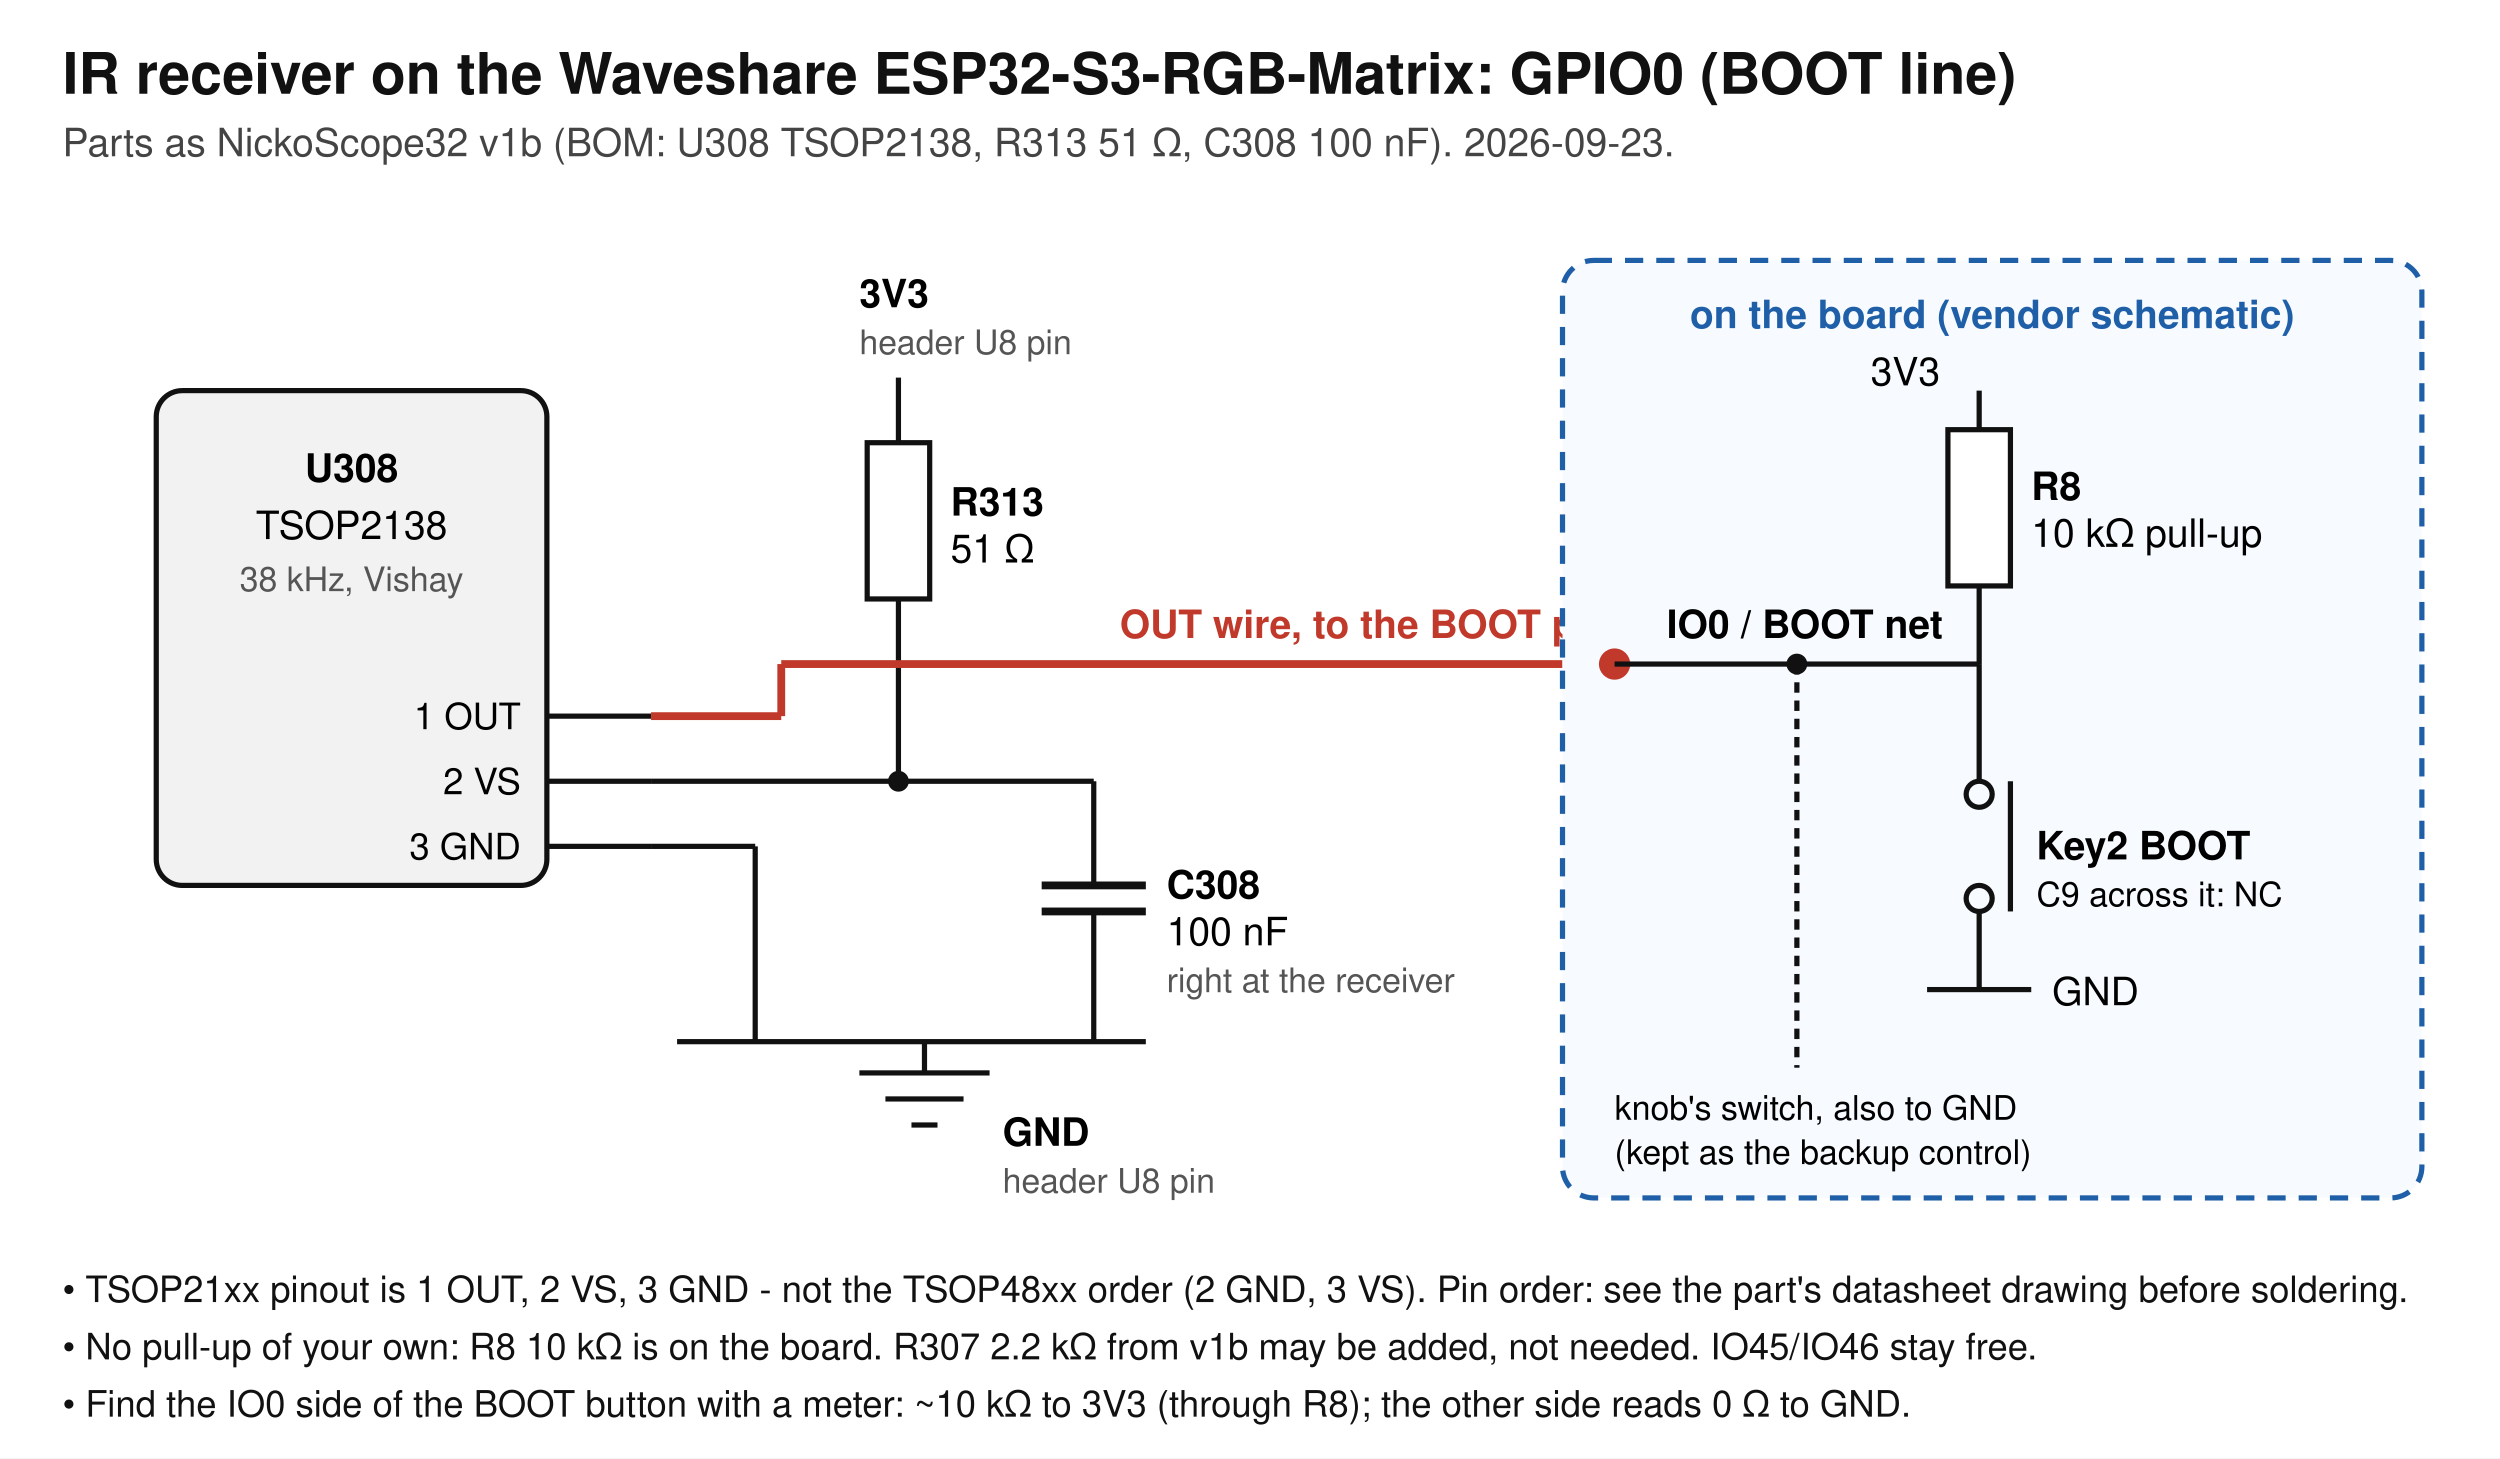
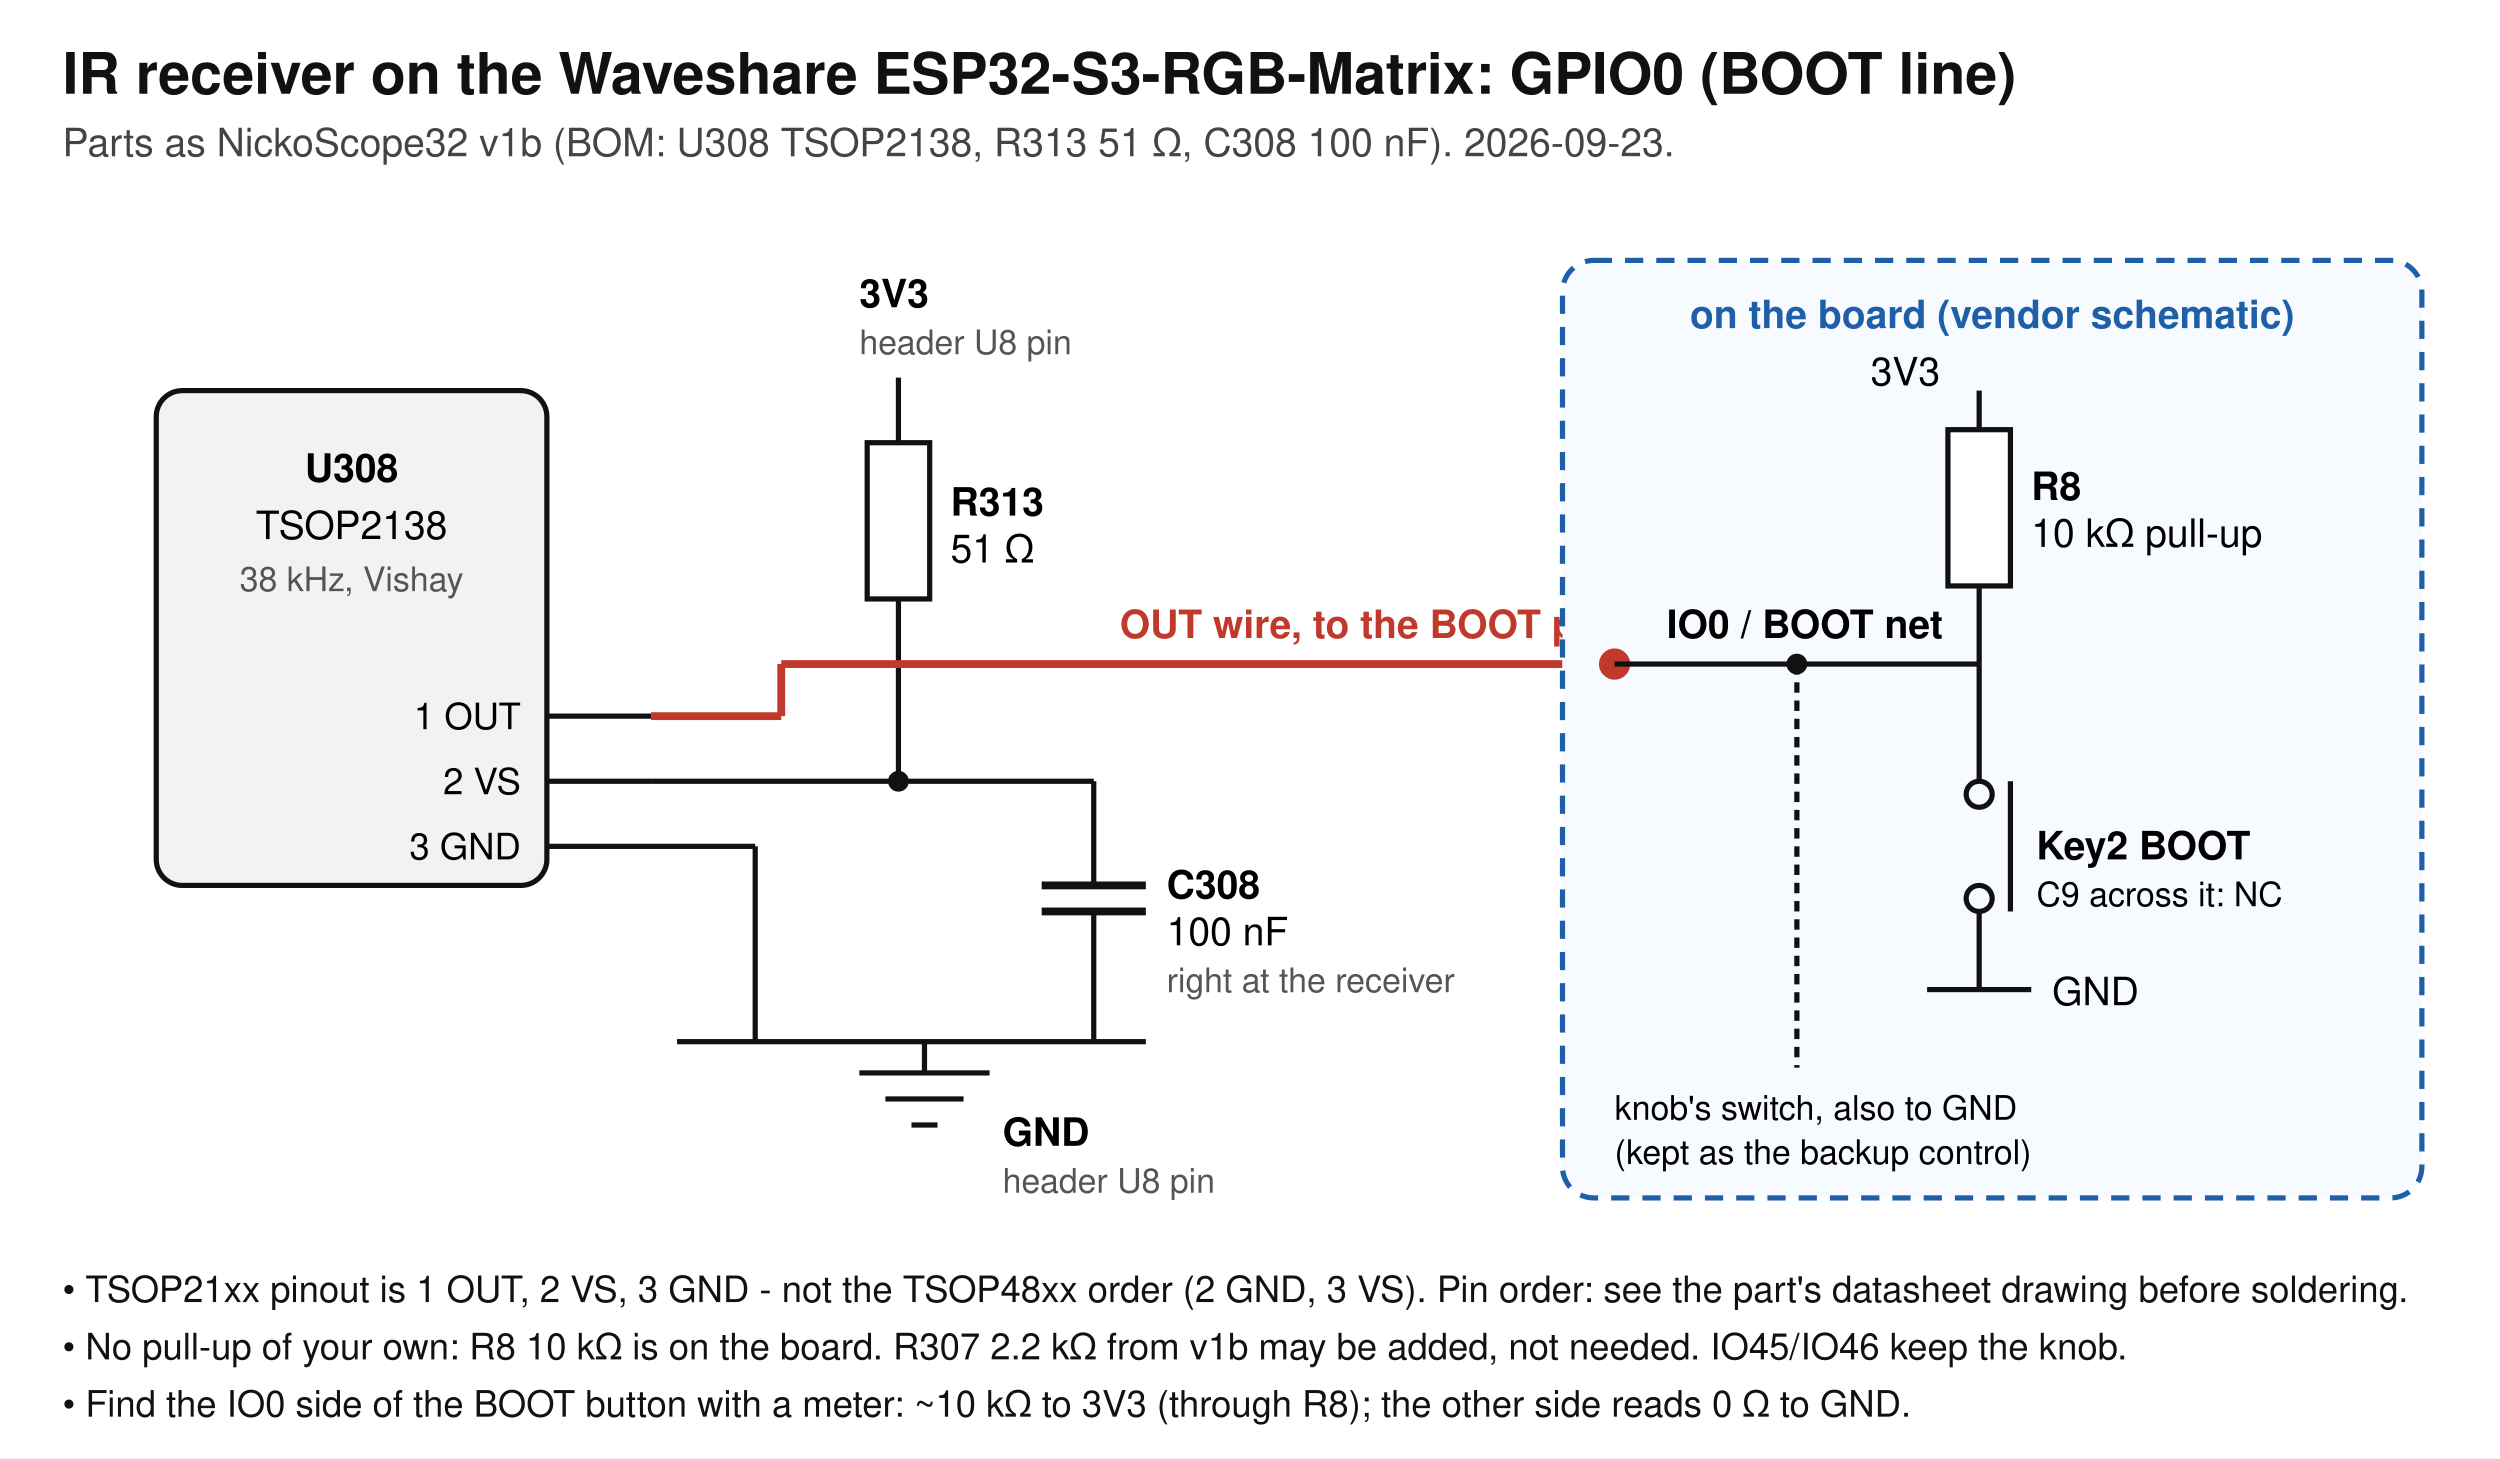
<svg xmlns="http://www.w3.org/2000/svg" viewBox="0 0 960 560" font-family="Helvetica, Arial, sans-serif" font-size="15">
  <rect width="960" height="560" fill="#ffffff" />
  <text x="24" y="36" font-size="22" font-weight="bold" fill="#111">IR receiver on the Waveshare ESP32-S3-RGB-Matrix: GPIO0 (BOOT line)</text>
  <text x="24" y="60" fill="#444">Parts as NickoScope32 v1b (BOM: U308 TSOP2138, R313 51 Ω, C308 100 nF). 2026-09-23.</text>
  <rect x="60" y="150" width="150" height="190" rx="10" fill="#f2f2f2" stroke="#111" stroke-width="2" />
  <text x="135" y="185" text-anchor="middle" font-weight="bold">U308</text>
  <text x="135" y="207" text-anchor="middle">TSOP2138</text>
  <text x="135" y="227" text-anchor="middle" fill="#555" font-size="13">38 kHz, Vishay</text>
  <line x1="210" y1="275" x2="250" y2="275" stroke="#111" stroke-width="2" />
  <line x1="210" y1="300" x2="250" y2="300" stroke="#111" stroke-width="2" />
  <line x1="210" y1="325" x2="250" y2="325" stroke="#111" stroke-width="2" />
  <text x="200" y="280" text-anchor="end" font-size="14">1 OUT</text>
  <text x="200" y="305" text-anchor="end" font-size="14">2 VS</text>
  <text x="200" y="330" text-anchor="end" font-size="14">3 GND</text>
  <text x="330" y="118" font-weight="bold">3V3</text>
  <text x="330" y="136" font-size="13" fill="#555">header U8 pin</text>
  <line x1="345" y1="145" x2="345" y2="170" stroke="#111" stroke-width="2" />
  <rect x="333" y="170" width="24" height="60" fill="#fff" stroke="#111" stroke-width="2" />
  <text x="365" y="198" font-weight="bold">R313</text>
  <text x="365" y="216">51 Ω</text>
  <line x1="345" y1="230" x2="345" y2="300" stroke="#111" stroke-width="2" />
  <line x1="250" y1="300" x2="345" y2="300" stroke="#111" stroke-width="2" />
  <circle cx="345" cy="300" r="4" fill="#111" />
  <line x1="345" y1="300" x2="420" y2="300" stroke="#111" stroke-width="2" />
  <line x1="420" y1="300" x2="420" y2="340" stroke="#111" stroke-width="2" />
  <line x1="400" y1="340" x2="440" y2="340" stroke="#111" stroke-width="3" />
  <line x1="400" y1="350" x2="440" y2="350" stroke="#111" stroke-width="3" />
  <line x1="420" y1="350" x2="420" y2="400" stroke="#111" stroke-width="2" />
  <text x="448" y="345" font-weight="bold">C308</text>
  <text x="448" y="363">100 nF</text>
  <text x="448" y="381" font-size="13" fill="#555">right at the receiver</text>
  <line x1="250" y1="325" x2="290" y2="325" stroke="#111" stroke-width="2" />
  <line x1="290" y1="325" x2="290" y2="400" stroke="#111" stroke-width="2" />
  <line x1="260" y1="400" x2="440" y2="400" stroke="#111" stroke-width="2" />
  <line x1="330" y1="412" x2="380" y2="412" stroke="#111" stroke-width="2" />
  <line x1="340" y1="422" x2="370" y2="422" stroke="#111" stroke-width="2" />
  <line x1="350" y1="432" x2="360" y2="432" stroke="#111" stroke-width="2" />
  <line x1="355" y1="400" x2="355" y2="412" stroke="#111" stroke-width="2" />
  <text x="385" y="440" font-weight="bold">GND</text>
  <text x="385" y="458" font-size="13" fill="#555">header U8 pin</text>
  <line x1="250" y1="275" x2="300" y2="275" stroke="#c0392b" stroke-width="3" />
  <line x1="300" y1="275" x2="300" y2="255" stroke="#c0392b" stroke-width="3" />
  <line x1="300" y1="255" x2="600" y2="255" stroke="#c0392b" stroke-width="3" />
  <text x="430" y="245" fill="#c0392b" font-weight="bold">OUT wire, to the BOOT pad</text>
  <rect x="600" y="100" width="330" height="360" rx="12" fill="#f7fbff" stroke="#1f5fa8" stroke-width="2" stroke-dasharray="7 5" />
  <text x="765" y="126" text-anchor="middle" fill="#1f5fa8" font-weight="bold">on the board (vendor schematic)</text>
  <circle cx="620" cy="255" r="6" fill="#c0392b" />
  <line x1="620" y1="255" x2="760" y2="255" stroke="#111" stroke-width="2" />
  <text x="640" y="245" font-weight="bold">IO0 / BOOT net</text>
  <line x1="760" y1="255" x2="760" y2="225" stroke="#111" stroke-width="2" />
  <rect x="748" y="165" width="24" height="60" fill="#fff" stroke="#111" stroke-width="2" />
  <line x1="760" y1="165" x2="760" y2="150" stroke="#111" stroke-width="2" />
  <text x="745" y="148" text-anchor="end">3V3</text>
  <text x="780" y="192" font-weight="bold">R8</text>
  <text x="780" y="210">10 kΩ pull-up</text>
  <line x1="760" y1="255" x2="760" y2="300" stroke="#111" stroke-width="2" />
  <circle cx="760" cy="305" r="5" fill="none" stroke="#111" stroke-width="2" />
  <circle cx="760" cy="345" r="5" fill="none" stroke="#111" stroke-width="2" />
  <line x1="772" y1="300" x2="772" y2="350" stroke="#111" stroke-width="2" />
  <line x1="760" y1="350" x2="760" y2="380" stroke="#111" stroke-width="2" />
  <line x1="740" y1="380" x2="780" y2="380" stroke="#111" stroke-width="2" />
  <text x="782" y="330" font-weight="bold">Key2 BOOT</text>
  <text x="782" y="348" font-size="13">C9 across it: NC</text>
  <text x="788" y="386">GND</text>
  <line x1="690" y1="255" x2="690" y2="410" stroke="#111" stroke-width="2" stroke-dasharray="4 3" />
  <text x="620" y="430" font-size="13">knob's switch, also to GND</text>
  <text x="620" y="447" font-size="13">(kept as the backup control)</text>
  <circle cx="690" cy="255" r="4" fill="#111" />
  <text x="24" y="500" font-size="14" fill="#111">• TSOP21xx pinout is 1 OUT, 2 VS, 3 GND - not the TSOP48xx order (2 GND, 3 VS). Pin order: see the part's datasheet drawing before soldering.</text>
-   <text x="24" y="522" font-size="14" fill="#111">• No pull-up of your own: R8 10 kΩ is on the board. R307 2.2 kΩ from v1b may be added, not needed. IO45/IO46 stay free.</text>
+   <text x="24" y="522" font-size="14" fill="#111">• No pull-up of your own: R8 10 kΩ is on the board. R307 2.2 kΩ from v1b may be added, not needed. IO45/IO46 keep the knob.</text>
  <text x="24" y="544" font-size="14" fill="#111">• Find the IO0 side of the BOOT button with a meter: ~10 kΩ to 3V3 (through R8); the other side reads 0 Ω to GND.</text>
</svg>
